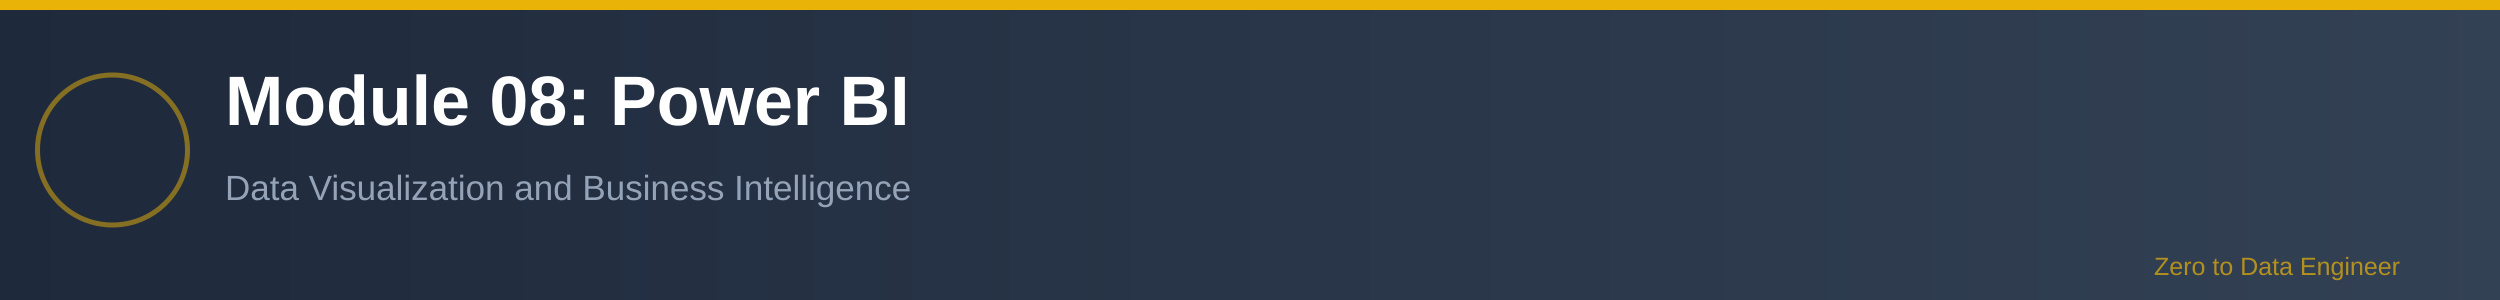
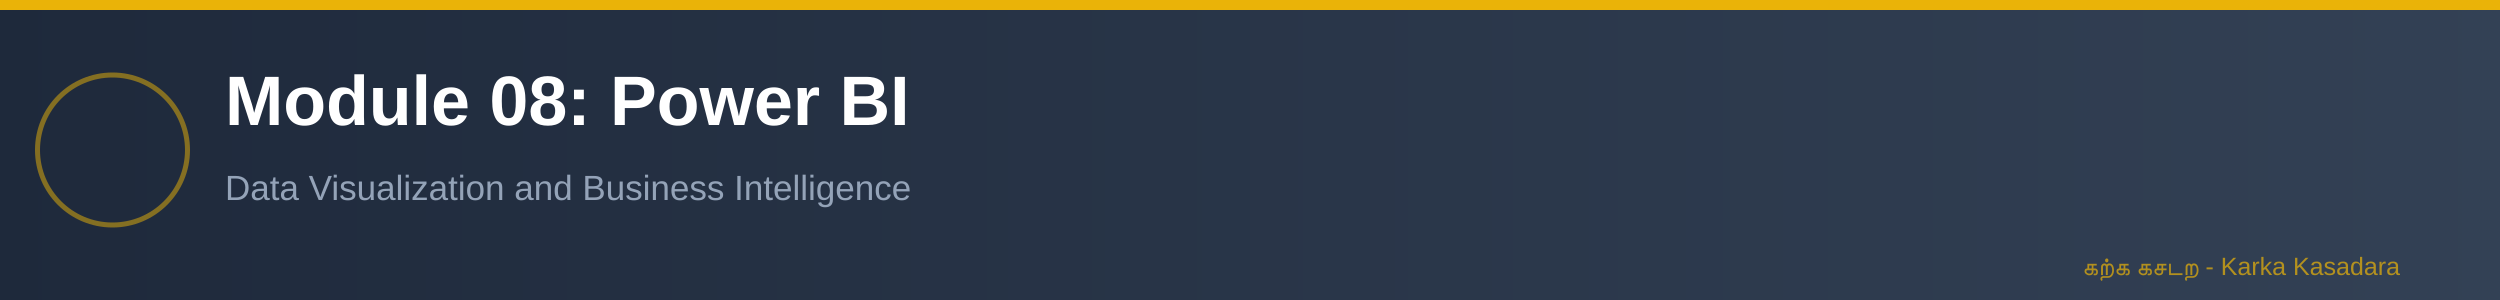
<svg xmlns="http://www.w3.org/2000/svg" width="1000" height="120">
  <defs>
    <linearGradient id="grad08" x1="0%" y1="0%" x2="100%" y2="0%">
      <stop offset="0%" style="stop-color:#1e293b" />
      <stop offset="100%" style="stop-color:#334155" />
    </linearGradient>
  </defs>
  <rect width="1000" height="120" fill="url(#grad08)" />
  <rect x="0" y="0" width="1000" height="4" fill="#eab308" />
  <circle cx="45" cy="60" r="30" fill="none" stroke="#eab308" stroke-width="2" opacity="0.5" />
  <text x="90" y="50" font-family="Segoe UI, Arial, sans-serif" font-size="28" font-weight="700" fill="#ffffff">Module 08: Power BI</text>
  <text x="90" y="80" font-family="Segoe UI, Arial, sans-serif" font-size="14" fill="#94a3b8">Data Visualization and Business Intelligence</text>
-   <text x="960" y="110" font-family="Arial, sans-serif" font-size="10" fill="#eab308" text-anchor="end" opacity="0.7">Zero to Data Engineer</text>
+   <text x="960" y="110" font-family="Arial, sans-serif" font-size="10" fill="#eab308" text-anchor="end" opacity="0.7">கற்க கசடற - Karka Kasadara</text>
</svg>
